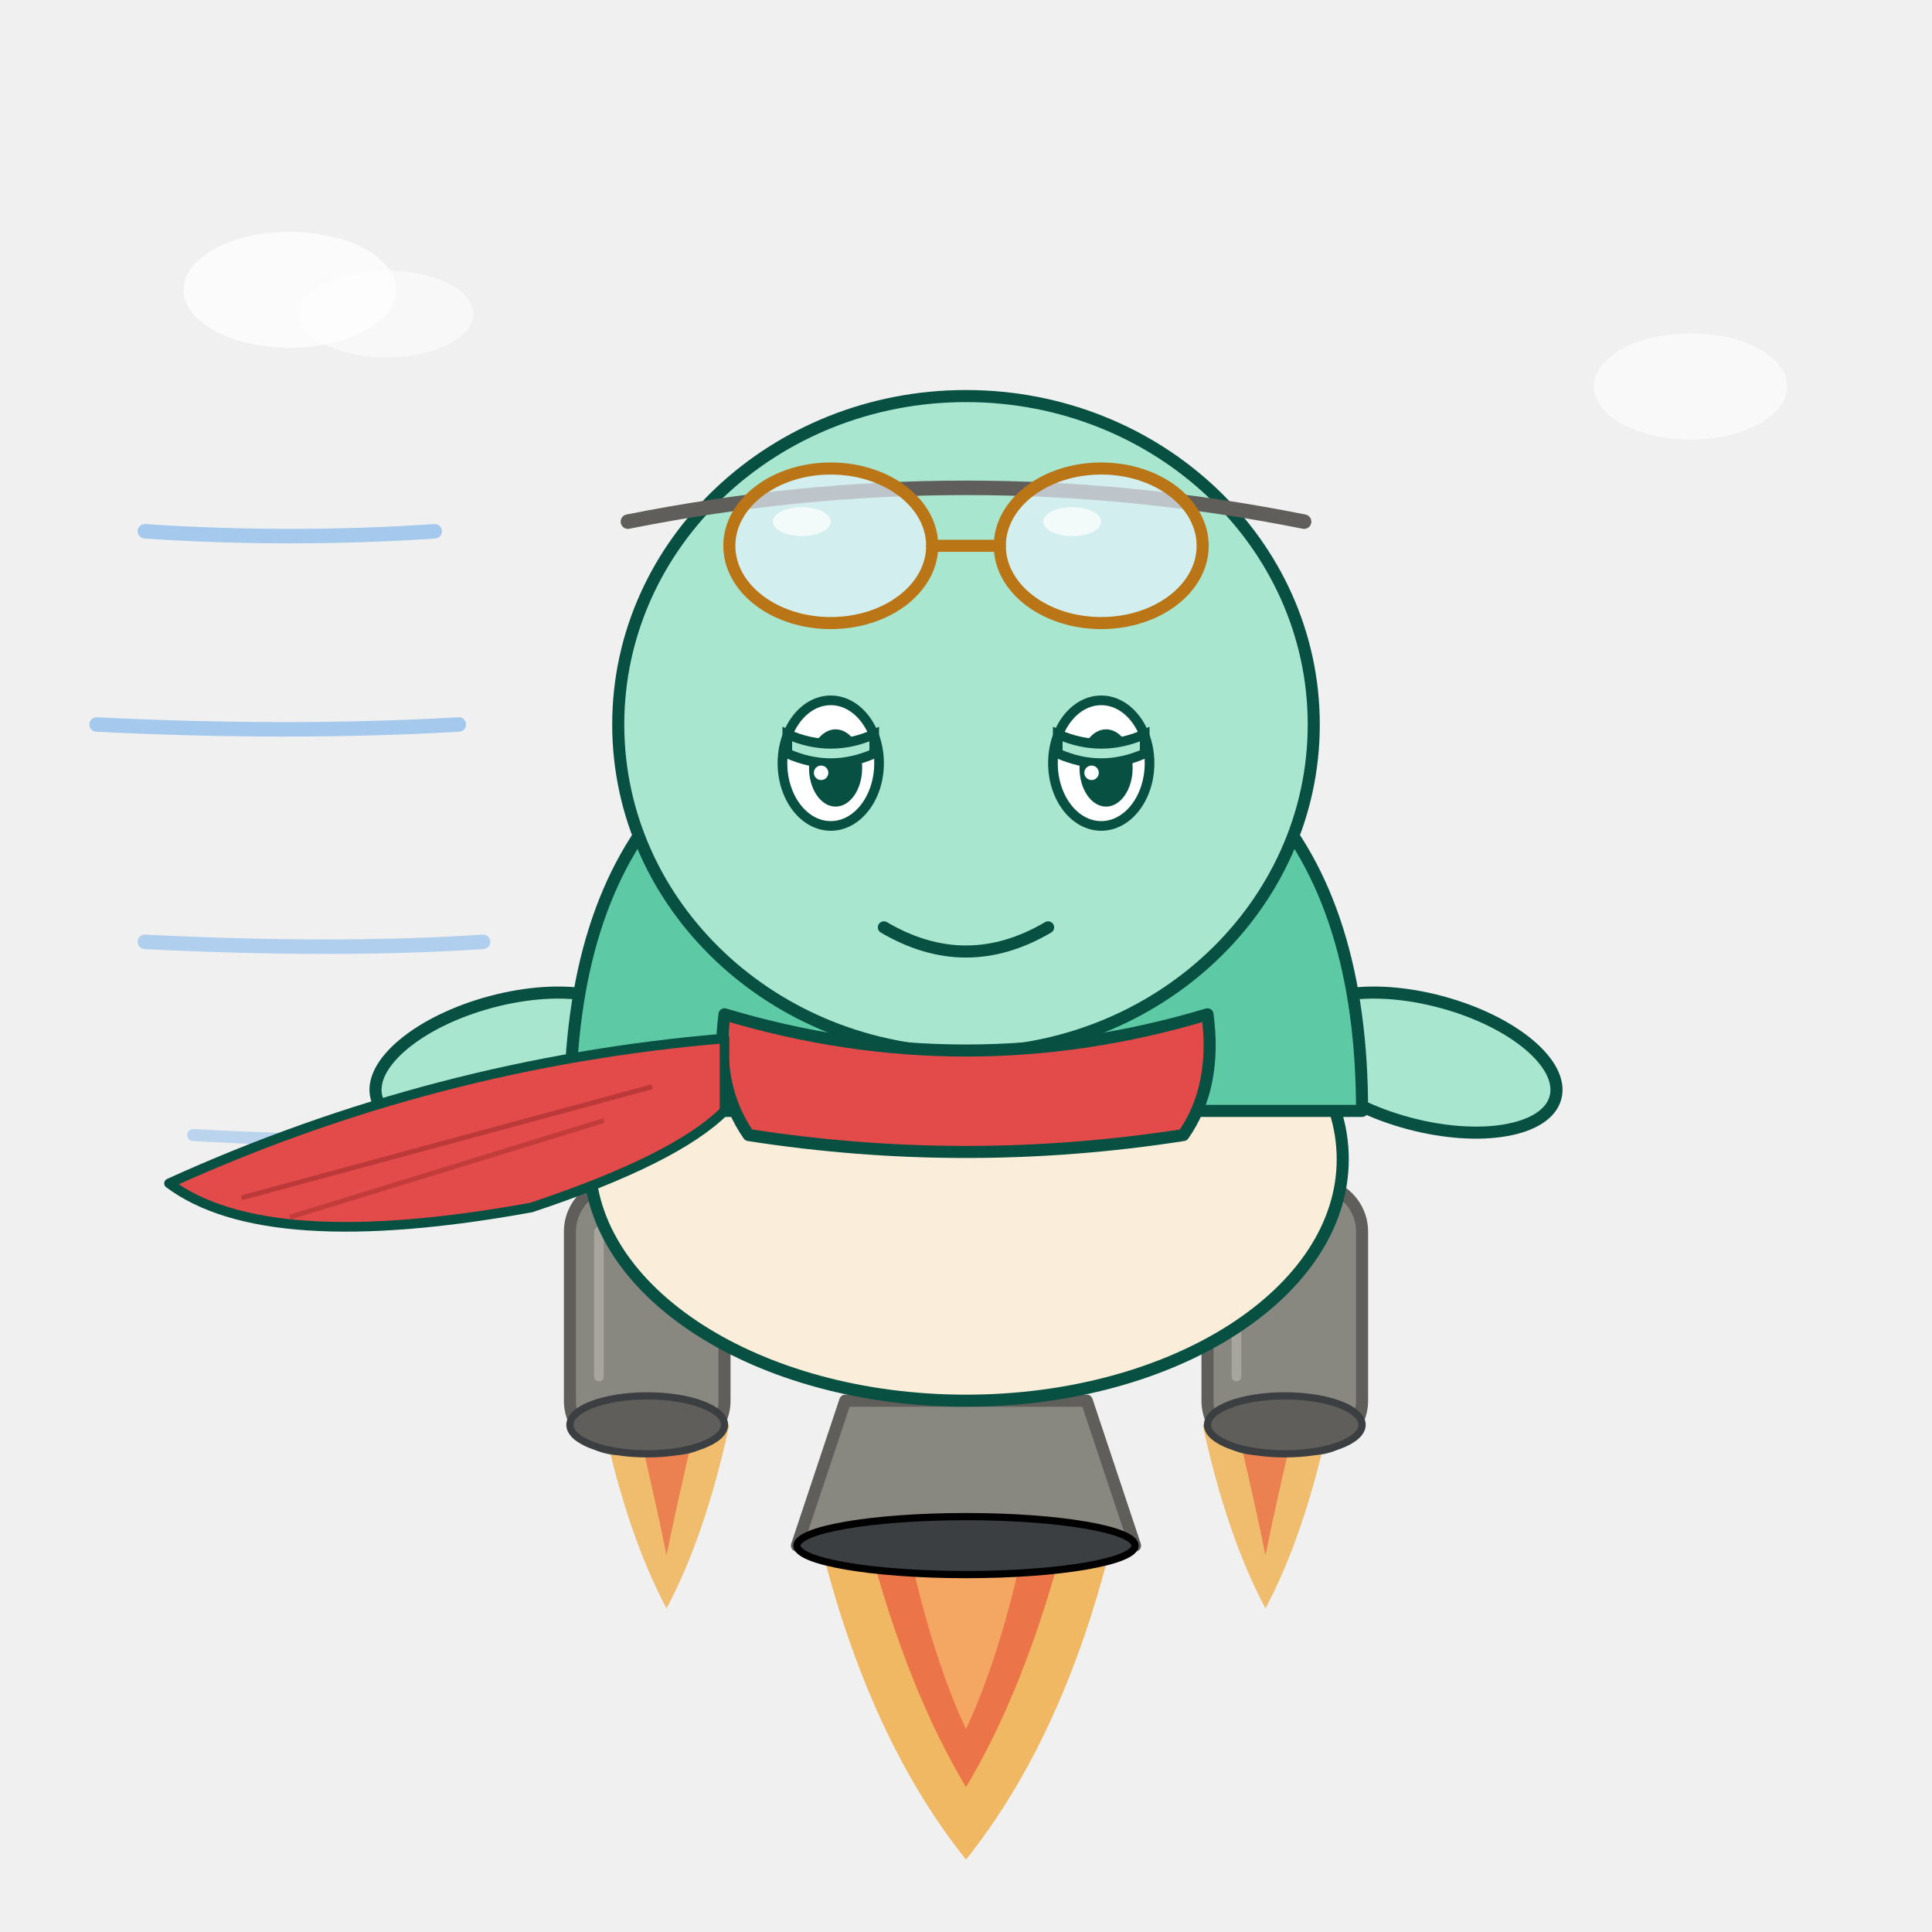
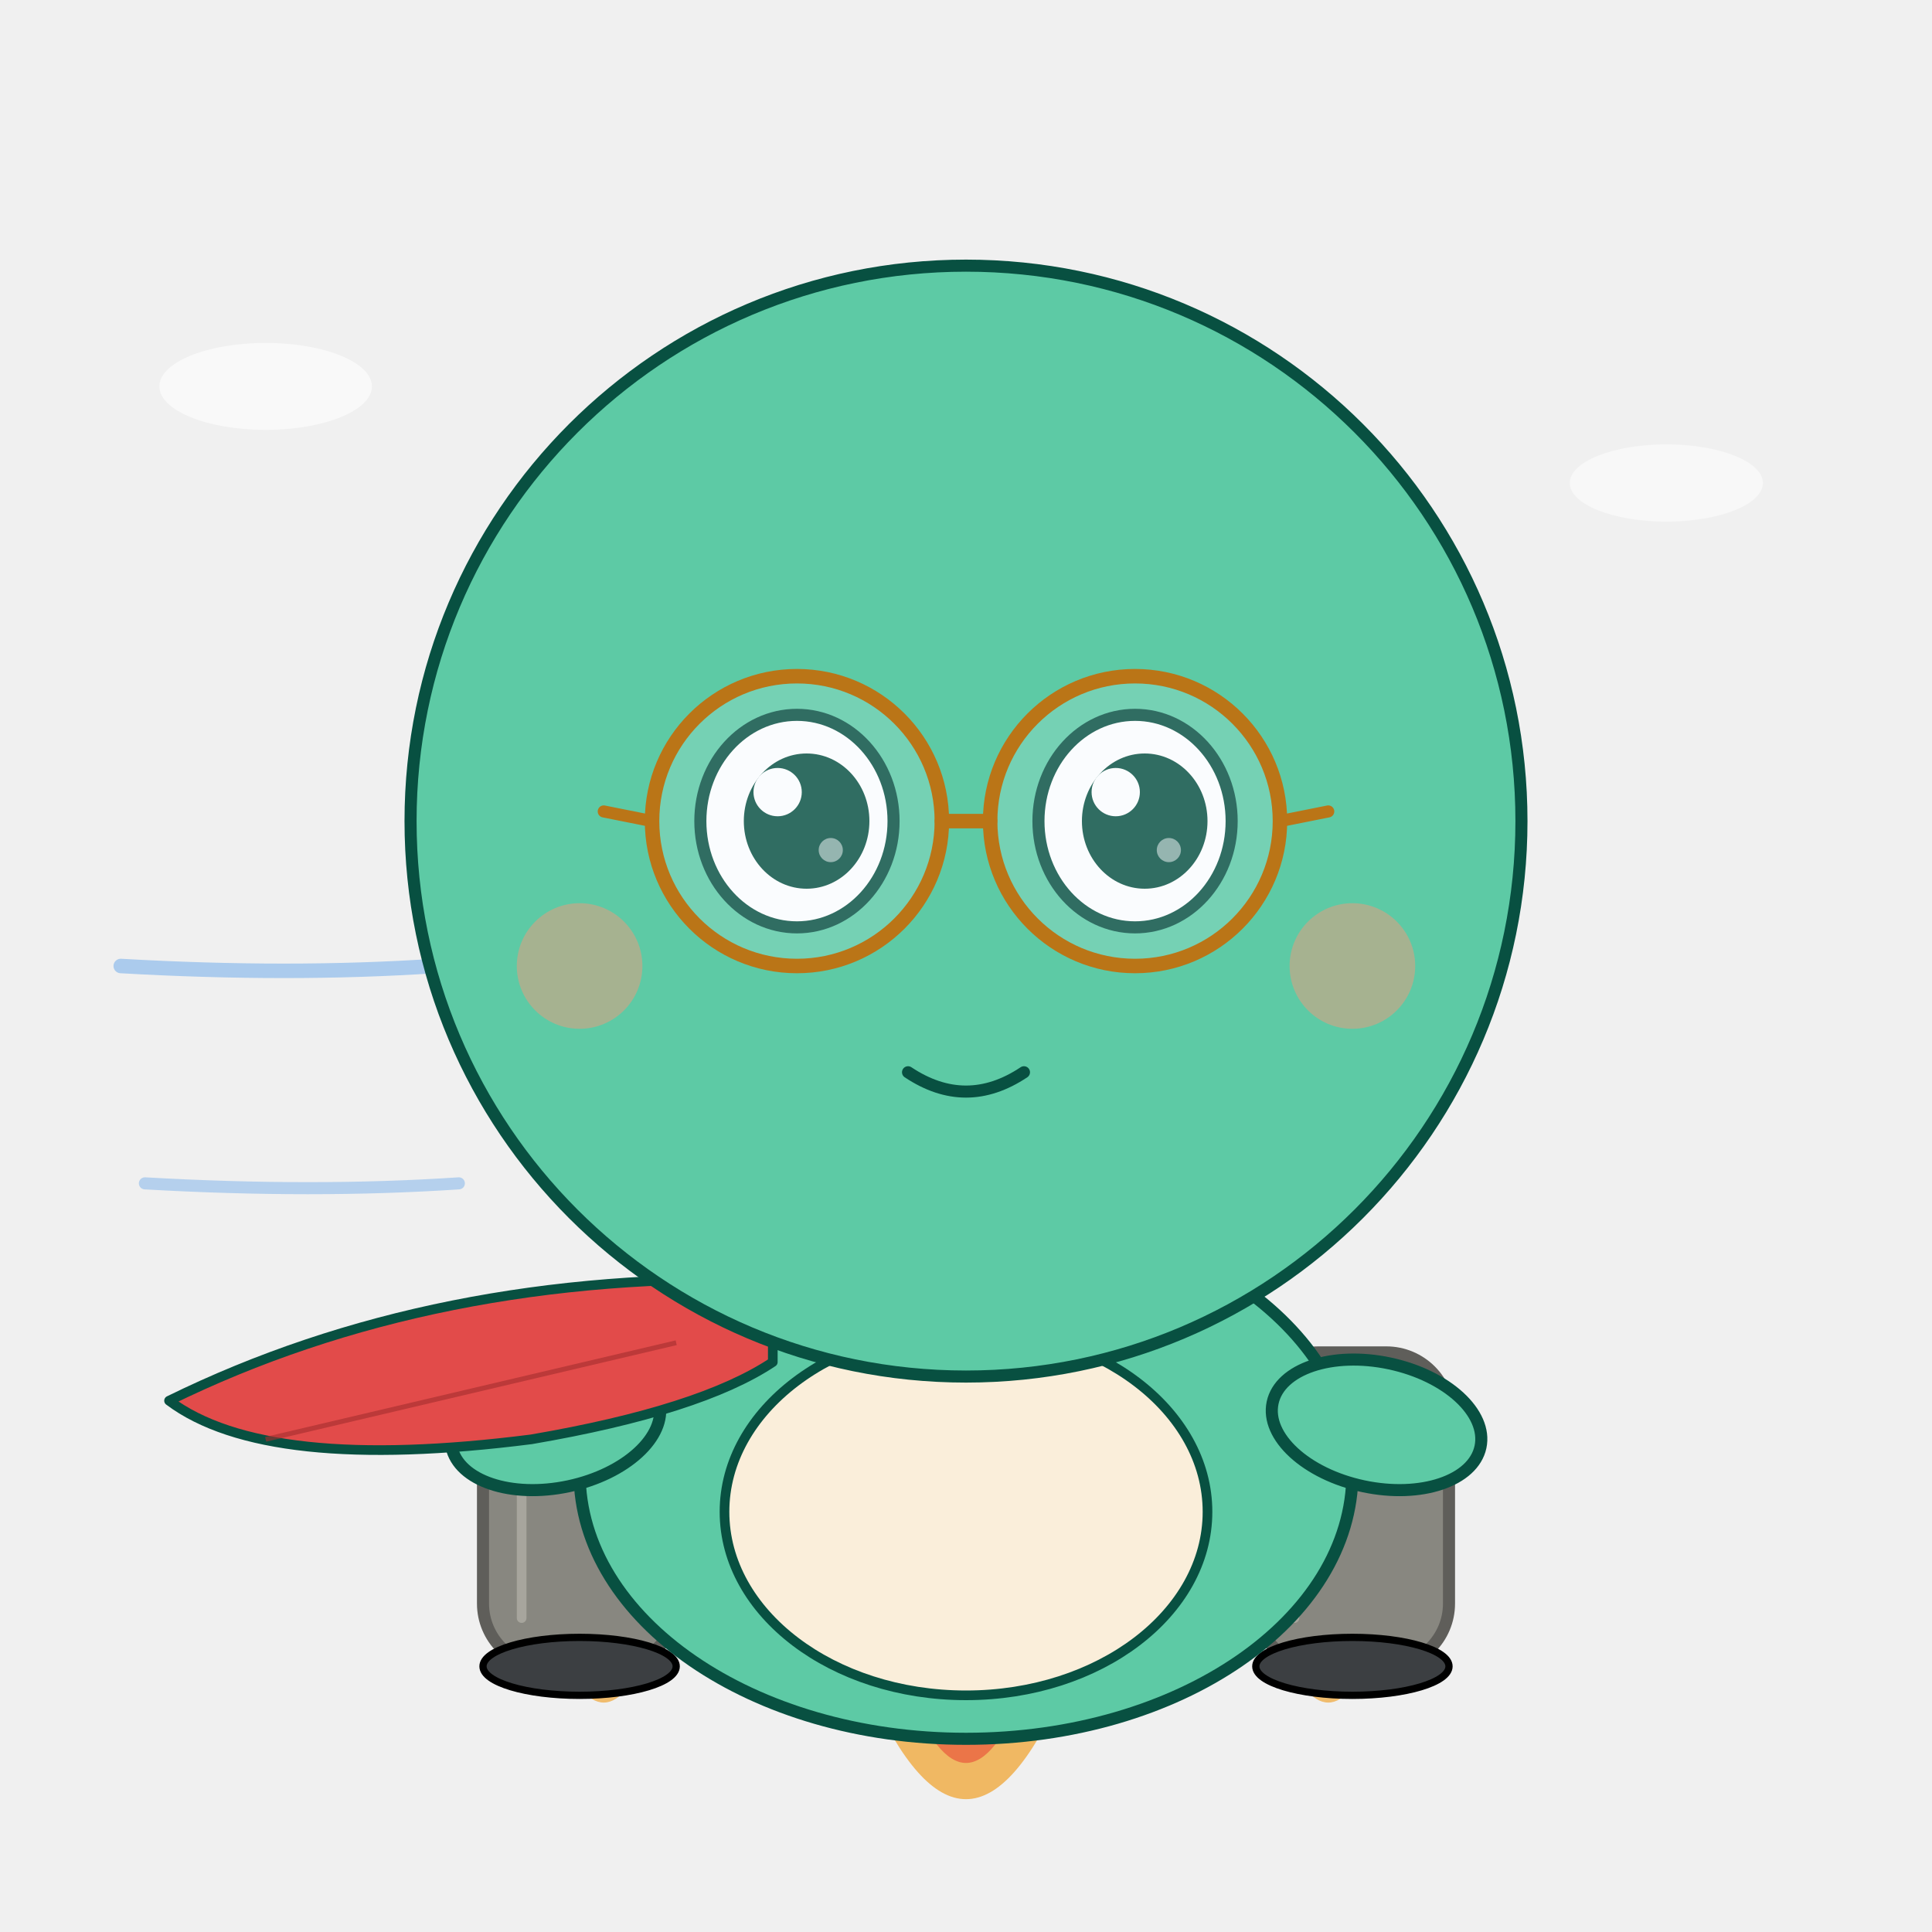
<svg xmlns="http://www.w3.org/2000/svg" viewBox="0 0 400 400" fill="none">
-   <path d="M30 110 Q60 112 90 110" stroke="#85B7EB" stroke-width="3" fill="none" stroke-linecap="round" opacity="0.7" />
-   <path d="M20 150 Q60 152 95 150" stroke="#85B7EB" stroke-width="3" fill="none" stroke-linecap="round" opacity="0.7" />
-   <path d="M30 195 Q70 197 100 195" stroke="#85B7EB" stroke-width="3" fill="none" stroke-linecap="round" opacity="0.6" />
-   <path d="M40 235 Q75 237 105 235" stroke="#85B7EB" stroke-width="2.5" fill="none" stroke-linecap="round" opacity="0.5" />
-   <ellipse cx="60" cy="60" rx="22" ry="12" fill="#FFFFFF" opacity="0.7" />
-   <ellipse cx="80" cy="65" rx="18" ry="9" fill="#FFFFFF" opacity="0.5" />
-   <ellipse cx="350" cy="80" rx="20" ry="11" fill="#FFFFFF" opacity="0.6" />
-   <path d="M170 320 Q180 360 200 385 Q220 360 230 320 Z" fill="#EF9F27" opacity="0.7" />
-   <path d="M180 320 Q188 350 200 370 Q212 350 220 320 Z" fill="#E8593C" opacity="0.7" />
-   <path d="M188 320 Q193 343 200 358 Q207 343 212 320 Z" fill="#FAC775" opacity="0.6" />
-   <path d="M125 295 Q130 318 138 333 Q146 318 151 295 Z" fill="#EF9F27" opacity="0.65" />
-   <path d="M132 295 Q136 312 138 322 Q140 312 144 295 Z" fill="#E8593C" opacity="0.6" />
-   <path d="M249 295 Q254 318 262 333 Q270 318 275 295 Z" fill="#EF9F27" opacity="0.65" />
-   <path d="M256 295 Q260 312 262 322 Q264 312 268 295 Z" fill="#E8593C" opacity="0.6" />
-   <rect x="118" y="245" width="32" height="55" rx="10" fill="#888780" stroke="#5F5E5A" stroke-width="2.5" />
-   <rect x="250" y="245" width="32" height="55" rx="10" fill="#888780" stroke="#5F5E5A" stroke-width="2.5" />
-   <ellipse cx="134" cy="295" rx="16" ry="6" fill="#5F5E5A" stroke="#3C3F42" stroke-width="1.5" />
-   <ellipse cx="266" cy="295" rx="16" ry="6" fill="#5F5E5A" stroke="#3C3F42" stroke-width="1.5" />
-   <line x1="124" y1="255" x2="124" y2="285" stroke="#B4B2A9" stroke-width="2" opacity="0.7" stroke-linecap="round" />
-   <line x1="256" y1="255" x2="256" y2="285" stroke="#B4B2A9" stroke-width="2" opacity="0.7" stroke-linecap="round" />
-   <path d="M175 290 L165 320 L235 320 L225 290 Z" fill="#888780" stroke="#5F5E5A" stroke-width="2.5" stroke-linejoin="round" />
-   <ellipse cx="200" cy="320" rx="35" ry="6" fill="#3C3F42" stroke="#000000" stroke-width="1.5" />
-   <ellipse cx="200" cy="240" rx="78" ry="50" fill="#FAEEDA" stroke="#085041" stroke-width="2.5" />
-   <ellipse cx="105" cy="220" rx="28" ry="13" fill="#A8E6CF" stroke="#085041" stroke-width="2.5" transform="rotate(-15 105 220)" />
-   <ellipse cx="295" cy="220" rx="28" ry="13" fill="#A8E6CF" stroke="#085041" stroke-width="2.5" transform="rotate(15 295 220)" />
-   <path d="M118 230 Q118 145 200 140 Q282 145 282 230 Z" fill="#5DCAA5" stroke="#085041" stroke-width="2.5" stroke-linejoin="round" />
-   <path d="M200 160 L225 173 L225 200 L200 213 L175 200 L175 173 Z" fill="none" stroke="#1D9E75" stroke-width="1.5" stroke-linejoin="round" opacity="0.7" />
-   <path d="M150 190 Q160 180 175 190" fill="none" stroke="#1D9E75" stroke-width="1.2" stroke-linecap="round" />
-   <path d="M225 190 Q240 180 250 190" fill="none" stroke="#1D9E75" stroke-width="1.2" stroke-linecap="round" />
-   <ellipse cx="200" cy="150" rx="72" ry="68" fill="#A8E6CF" stroke="#085041" stroke-width="2.5" />
-   <path d="M130 108 Q200 94 270 108" stroke="#5F5E5A" stroke-width="3" fill="none" stroke-linecap="round" />
-   <ellipse cx="172" cy="113" rx="21" ry="16" fill="#E6F1FB" fill-opacity="0.7" stroke="#BA7517" stroke-width="2.5" />
-   <ellipse cx="228" cy="113" rx="21" ry="16" fill="#E6F1FB" fill-opacity="0.7" stroke="#BA7517" stroke-width="2.5" />
-   <line x1="193" y1="113" x2="207" y2="113" stroke="#BA7517" stroke-width="2.5" stroke-linecap="round" />
-   <ellipse cx="166" cy="108" rx="6" ry="3" fill="#FFFFFF" opacity="0.7" />
-   <ellipse cx="222" cy="108" rx="6" ry="3" fill="#FFFFFF" opacity="0.7" />
-   <ellipse cx="172" cy="158" rx="10" ry="13" fill="#FFFFFF" stroke="#085041" stroke-width="2" />
-   <ellipse cx="228" cy="158" rx="10" ry="13" fill="#FFFFFF" stroke="#085041" stroke-width="2" />
-   <ellipse cx="173" cy="159" rx="5.5" ry="8" fill="#085041" />
-   <ellipse cx="229" cy="159" rx="5.5" ry="8" fill="#085041" />
-   <path d="M163 152 Q172 156 181 152 L181 156 Q172 160 163 156 Z" fill="#A8E6CF" stroke="#085041" stroke-width="2" />
-   <path d="M219 152 Q228 156 237 152 L237 156 Q228 160 219 156 Z" fill="#A8E6CF" stroke="#085041" stroke-width="2" />
-   <circle cx="170" cy="160" r="1.5" fill="#FFFFFF" />
-   <circle cx="226" cy="160" r="1.5" fill="#FFFFFF" />
-   <path d="M183 192 Q200 202 217 192" stroke="#085041" stroke-width="2.5" fill="none" stroke-linecap="round" />
-   <path d="M150 210 Q200 225 250 210 Q252 225 245 235 Q200 242 155 235 Q148 225 150 210 Z" fill="#E24B4A" stroke="#085041" stroke-width="2.5" stroke-linejoin="round" />
-   <path d="M150 215 Q90 220 35 245 Q55 260 110 250 Q140 240 150 230 Z" fill="#E24B4A" stroke="#085041" stroke-width="2" stroke-linejoin="round" />
-   <line x1="135" y1="225" x2="50" y2="248" stroke="#A32D2D" stroke-width="1" opacity="0.6" />
-   <line x1="125" y1="232" x2="60" y2="252" stroke="#A32D2D" stroke-width="1" opacity="0.5" />
+   <ellipse cx="55" cy="80" rx="22" ry="9" fill="#FFFFFF" opacity="0.6" />
+   <ellipse cx="345" cy="100" rx="20" ry="8" fill="#FFFFFF" opacity="0.5" />
+   <path d="M25 200 Q60 202 90 200" stroke="#85B7EB" stroke-width="3" fill="none" stroke-linecap="round" opacity="0.65" />
+   <path d="M30 245 Q65 247 95 245" stroke="#85B7EB" stroke-width="2.5" fill="none" stroke-linecap="round" opacity="0.55" />
+   <path d="M180 350 Q200 395 220 350 Z" fill="#EF9F27" opacity="0.7" />
+   <path d="M188 350 Q200 380 212 350 Z" fill="#E8593C" opacity="0.7" />
+   <path d="M193 350 Q200 370 207 350 Z" fill="#FAC775" opacity="0.6" />
+   <path d="M115 340 Q125 365 135 340 Z" fill="#EF9F27" opacity="0.65" />
+   <path d="M120 340 Q125 358 130 340 Z" fill="#E8593C" opacity="0.6" />
+   <path d="M265 340 Q275 365 285 340 Z" fill="#EF9F27" opacity="0.65" />
+   <path d="M270 340 Q275 358 280 340 Z" fill="#E8593C" opacity="0.6" />
+   <rect x="100" y="280" width="40" height="65" rx="13" fill="#888780" stroke="#5F5E5A" stroke-width="2.5" />
+   <rect x="260" y="280" width="40" height="65" rx="13" fill="#888780" stroke="#5F5E5A" stroke-width="2.5" />
+   <ellipse cx="120" cy="345" rx="20" ry="6" fill="#3C3F42" stroke="#000" stroke-width="1.5" />
+   <ellipse cx="280" cy="345" rx="20" ry="6" fill="#3C3F42" stroke="#000" stroke-width="1.5" />
+   <line x1="108" y1="290" x2="108" y2="335" stroke="#B4B2A9" stroke-width="2" opacity="0.7" stroke-linecap="round" />
+   <line x1="268" y1="290" x2="268" y2="335" stroke="#B4B2A9" stroke-width="2" opacity="0.7" stroke-linecap="round" />
+   <path d="M183 320 L177 350 L223 350 L217 320 Z" fill="#888780" stroke="#5F5E5A" stroke-width="2.5" stroke-linejoin="round" />
+   <ellipse cx="200" cy="350" rx="23" ry="5" fill="#3C3F42" stroke="#000" stroke-width="1.5" />
+   <ellipse cx="200" cy="305" rx="80" ry="55" fill="#5DCAA5" stroke="#085041" stroke-width="2.5" />
+   <ellipse cx="200" cy="313" rx="50" ry="38" fill="#FAEEDA" stroke="#085041" stroke-width="2" />
+   <ellipse cx="115" cy="295" rx="22" ry="13" fill="#5DCAA5" stroke="#085041" stroke-width="2.5" transform="rotate(-12 115 295)" />
+   <ellipse cx="285" cy="295" rx="22" ry="13" fill="#5DCAA5" stroke="#085041" stroke-width="2.5" transform="rotate(12 285 295)" />
+   <path d="M150 270 Q200 258 250 270" stroke="#1D9E75" stroke-width="2" fill="none" opacity="0.5" />
+   <path d="M160 260 Q200 270 240 260 Q243 270 235 275 Q200 280 165 275 Q157 270 160 260 Z" fill="#E24B4A" stroke="#085041" stroke-width="2.5" stroke-linejoin="round" />
+   <path d="M160 265 Q90 263 35 290 Q55 305 110 298 Q145 292 160 282 Z" fill="#E24B4A" stroke="#085041" stroke-width="2" stroke-linejoin="round" />
+   <line x1="140" y1="278" x2="55" y2="298" stroke="#A32D2D" stroke-width="1" opacity="0.6" />
+   <circle cx="200" cy="170" r="115" fill="#5DCAA5" stroke="#085041" stroke-width="2.5" />
+   <circle cx="120" cy="200" r="13" fill="#F0997B" opacity="0.5" />
+   <circle cx="280" cy="200" r="13" fill="#F0997B" opacity="0.5" />
+   <ellipse cx="165" cy="170" rx="20" ry="22" fill="#FFFFFF" stroke="#085041" stroke-width="2.5" />
+   <ellipse cx="235" cy="170" rx="20" ry="22" fill="#FFFFFF" stroke="#085041" stroke-width="2.5" />
+   <ellipse cx="167" cy="170" rx="13" ry="14" fill="#085041" />
+   <ellipse cx="237" cy="170" rx="13" ry="14" fill="#085041" />
+   <circle cx="161" cy="164" r="5" fill="#FFFFFF" />
+   <circle cx="231" cy="164" r="5" fill="#FFFFFF" />
+   <circle cx="172" cy="176" r="2.5" fill="#FFFFFF" opacity="0.5" />
+   <circle cx="242" cy="176" r="2.5" fill="#FFFFFF" opacity="0.5" />
+   <circle cx="165" cy="170" r="30" fill="#E6F1FB" fill-opacity="0.18" stroke="#BA7517" stroke-width="3" />
+   <circle cx="235" cy="170" r="30" fill="#E6F1FB" fill-opacity="0.18" stroke="#BA7517" stroke-width="3" />
+   <line x1="195" y1="170" x2="205" y2="170" stroke="#BA7517" stroke-width="3" stroke-linecap="round" />
+   <line x1="135" y1="170" x2="125" y2="168" stroke="#BA7517" stroke-width="2.5" stroke-linecap="round" />
+   <line x1="265" y1="170" x2="275" y2="168" stroke="#BA7517" stroke-width="2.5" stroke-linecap="round" />
+   <path d="M188 222 Q200 230 212 222" stroke="#085041" stroke-width="2.5" fill="none" stroke-linecap="round" />
</svg>
